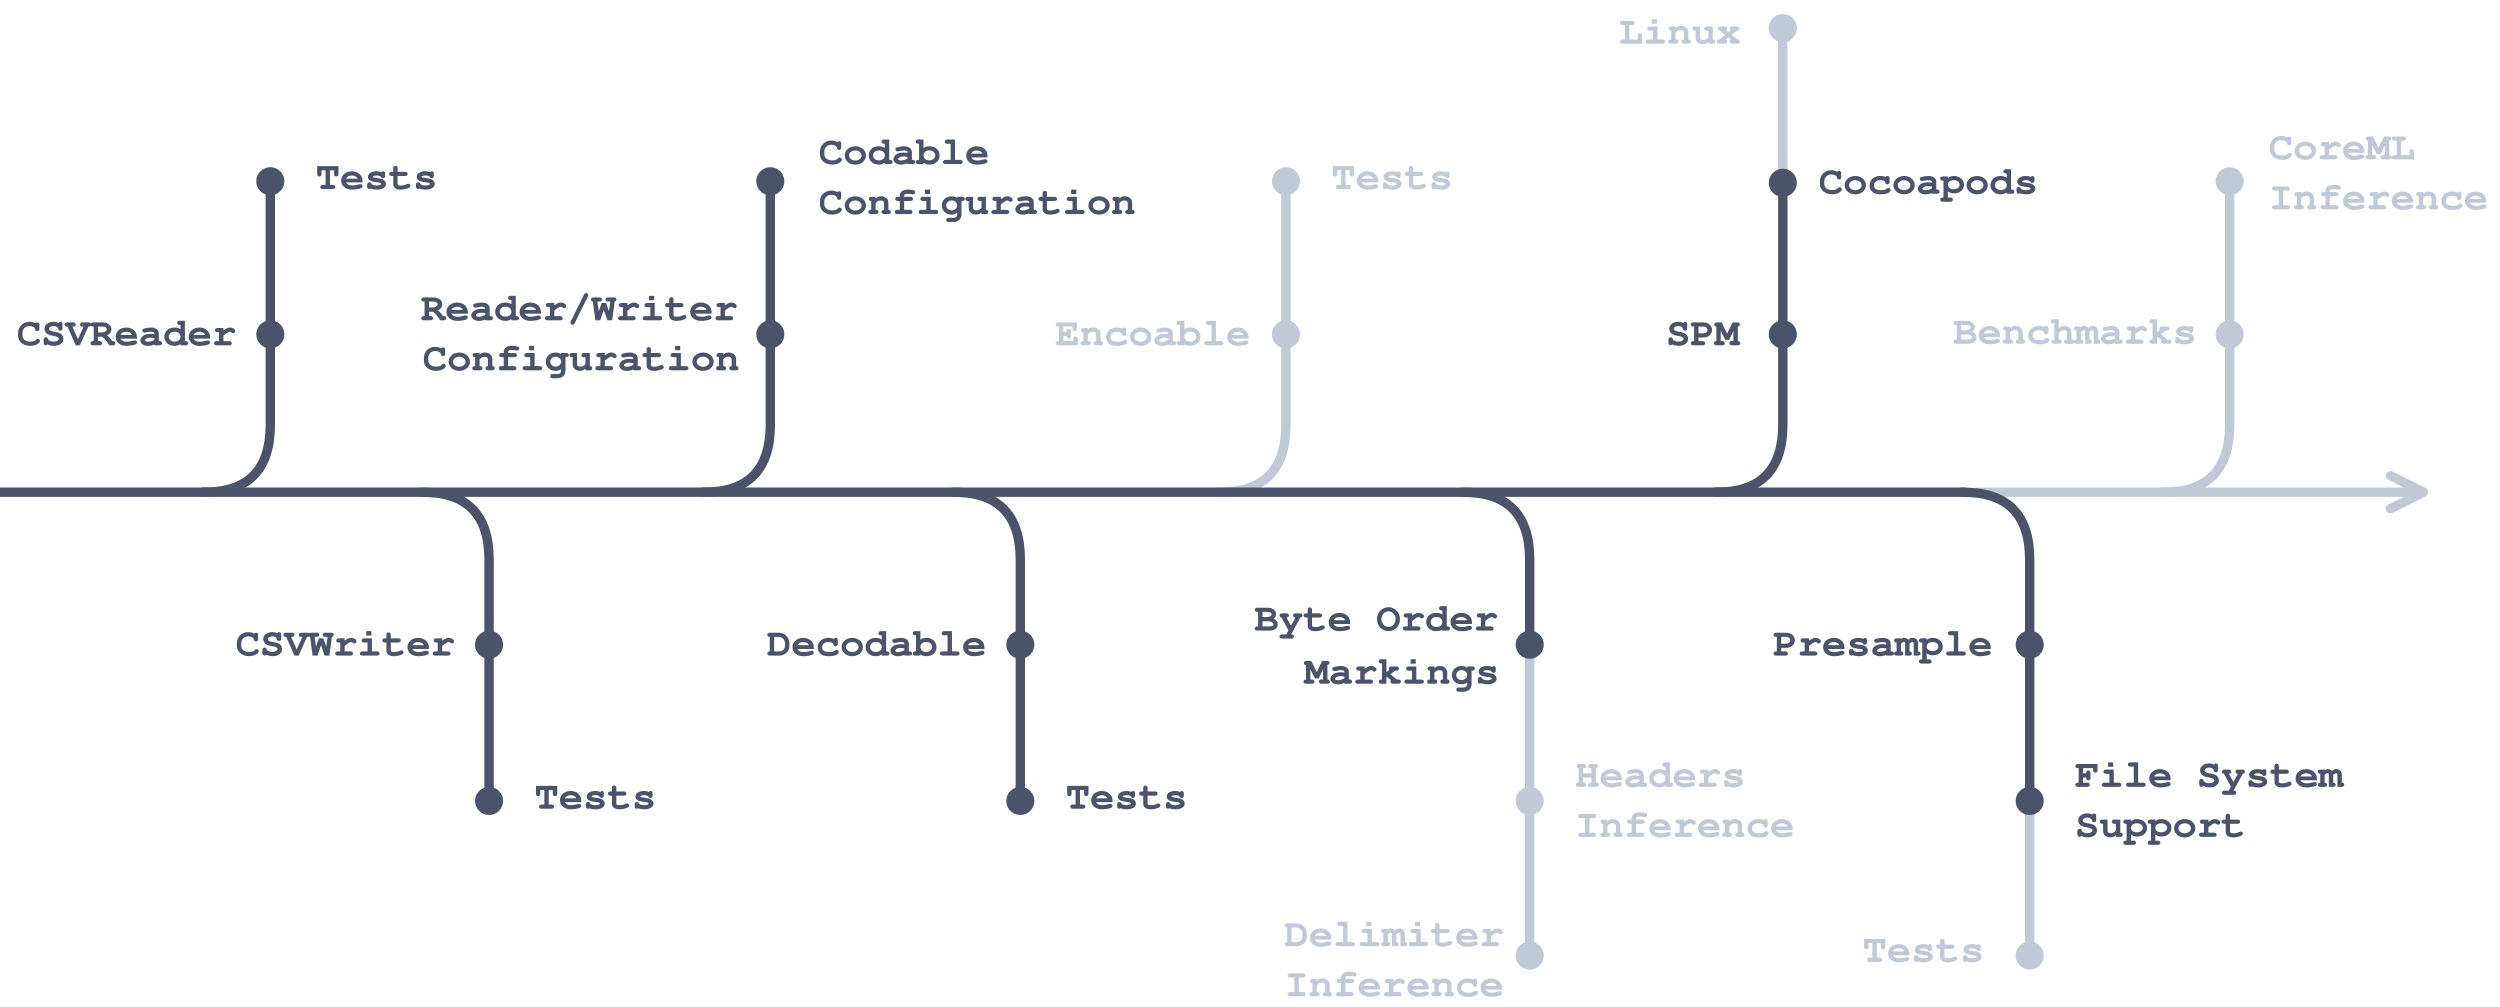
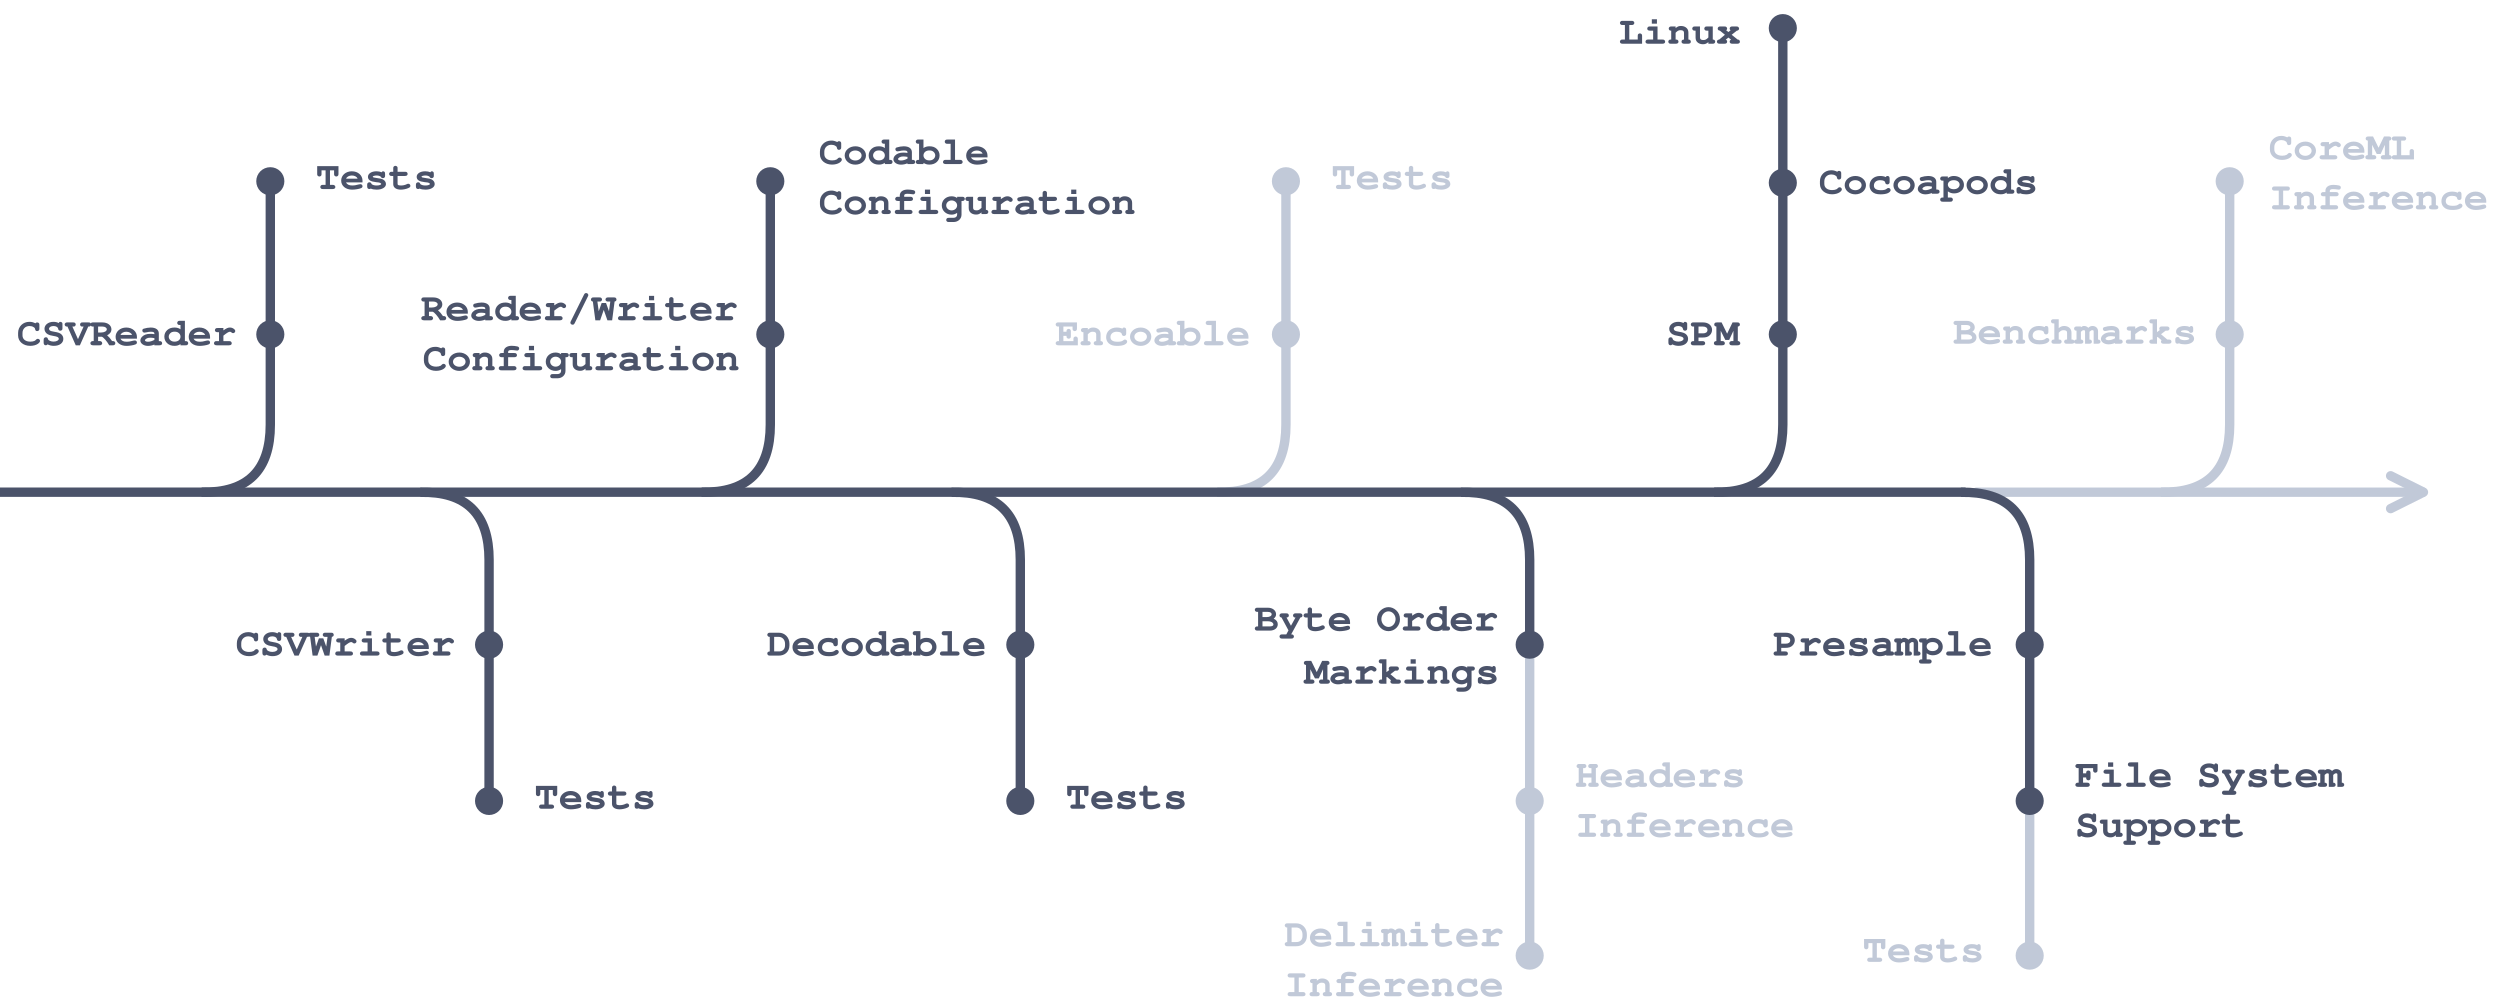
<svg xmlns="http://www.w3.org/2000/svg" height="322" viewBox="0 0 800 322" width="800">
  <g fill="none" fill-rule="evenodd">
    <g stroke="#c1c9d8" stroke-linecap="round" stroke-width="3" transform="translate(632.5 151.5)">
      <path d="m132.5 6.75 10 5" transform="matrix(1 0 0 -1 0 18)" />
      <path d="m132.5.75 10 5" />
      <path d="m0 6h143" />
    </g>
    <g transform="translate(5 47.5)">
      <path d="m59.5 109.991c14.667.293 22-6.909 22-21.605 0-14.696 0-40.583 0-77.66" stroke="#4b536a" stroke-width="3" />
      <g fill="#4b536a">
        <g transform="translate(77)">
          <text font-family="Courier-Bold, Courier" font-size="13" font-weight="bold">
            <tspan x="19" y="13">Tests</tspan>
          </text>
          <circle cx="4.5" cy="10.5" fill-rule="nonzero" r="4.5" />
        </g>
        <g transform="translate(.417 50)">
          <text font-family="Courier-Bold, Courier" font-size="13" font-weight="bold">
            <tspan x="0" y="13">CSVReader</tspan>
          </text>
          <circle cx="81.083" cy="9.5" fill-rule="nonzero" r="4.5" />
        </g>
      </g>
    </g>
    <path d="m59.5 99.991c14.667.293 22-6.909 22-21.605 0-14.696 0-40.583 0-77.66" stroke="#4b536a" stroke-width="3" transform="matrix(1 0 0 -1 75 257.526)" />
    <g fill="#4b536a" transform="translate(152 245.8)">
      <text font-family="Courier-Bold, Courier" font-size="13" font-weight="bold">
        <tspan x="19" y="13">Tests</tspan>
      </text>
      <circle cx="4.5" cy="10.5" fill-rule="nonzero" r="4.5" />
    </g>
    <g fill="#4b536a" transform="translate(75.417 196.8)">
      <text font-family="Courier-Bold, Courier" font-size="13" font-weight="bold">
        <tspan x="0" y="13">CSVWriter</tspan>
      </text>
      <circle cx="81.083" cy="9.5" fill-rule="nonzero" r="4.5" />
    </g>
    <g transform="translate(134 39.5)">
      <path d="m90.5 117.991c14.667.293 22-6.909 22-21.605 0-14.696 0-40.583 0-77.66" stroke="#4b536a" stroke-width="3" />
      <g fill="#4b536a">
        <g transform="translate(108)">
          <text font-family="Courier-Bold, Courier" font-size="13" font-weight="bold">
            <tspan x="20" y="29">Configuration</tspan>
          </text>
          <text font-family="Courier-Bold, Courier" font-size="13" font-weight="bold">
            <tspan x="20" y="13">Codable</tspan>
          </text>
          <circle cx="4.5" cy="18.5" fill-rule="nonzero" r="4.5" />
        </g>
        <g transform="translate(.695 50)">
          <text font-family="Courier-Bold, Courier" font-size="13" font-weight="bold">
            <tspan x=".574" y="29">Configuration</tspan>
          </text>
          <text font-family="Courier-Bold, Courier" font-size="13" font-weight="bold">
            <tspan x="0" y="13">Reader/Writer</tspan>
          </text>
          <circle cx="111.805" cy="17.5" fill-rule="nonzero" r="4.5" />
        </g>
      </g>
    </g>
    <path d="m59.5 99.991c14.667.293 22-6.909 22-21.605 0-14.696 0-40.583 0-77.66" stroke="#4b536a" stroke-width="3" transform="matrix(1 0 0 -1 245 257.526)" />
    <g fill="#4b536a" transform="translate(322 245.8)">
      <text font-family="Courier-Bold, Courier" font-size="13" font-weight="bold">
        <tspan x="19" y="13">Tests</tspan>
      </text>
      <circle cx="4.5" cy="10.5" fill-rule="nonzero" r="4.5" />
    </g>
    <g fill="#4b536a" transform="translate(245.417 196.8)">
      <text font-family="Courier-Bold, Courier" font-size="13" font-weight="bold">
        <tspan x="0" y="13">Decodable</tspan>
      </text>
      <circle cx="81.083" cy="9.5" fill-rule="nonzero" r="4.5" />
    </g>
    <g transform="translate(337 47.5)">
      <path d="m52.5 109.991c14.667.293 22-6.909 22-21.605 0-14.696 0-40.583 0-77.66" stroke="#c1c9d8" stroke-width="3" />
      <g fill="#c1c9d8">
        <g transform="translate(70)">
          <text font-family="Courier-Bold, Courier" font-size="13" font-weight="bold">
            <tspan x="19" y="13">Tests</tspan>
          </text>
          <circle cx="4.5" cy="10.5" fill-rule="nonzero" r="4.5" />
        </g>
        <g transform="translate(.704 50)">
          <text font-family="Courier-Bold, Courier" font-size="13" font-weight="bold">
            <tspan x="0" y="13">Encoable</tspan>
          </text>
          <circle cx="73.796" cy="9.5" fill-rule="nonzero" r="4.5" />
        </g>
      </g>
    </g>
    <g transform="translate(401 156.8)">
      <path d="m66.5 49.491c14.667.293 22-6.909 22-21.605 0-14.696 0 9.917 0-27.16" stroke="#4b536a" stroke-width="3" transform="matrix(1 0 0 -1 0 50.226)" />
      <path d="m88.5 149.5v-100" stroke="#c1c9d8" stroke-width="3" />
      <g fill="#c1c9d8" transform="translate(9.417 133)">
        <text font-family="Courier-Bold, Courier" font-size="13" font-weight="bold">
          <tspan x=".583" y="29">Inference</tspan>
        </text>
        <text font-family="Courier-Bold, Courier" font-size="13" font-weight="bold">
          <tspan x=".583" y="13">Delimiter</tspan>
        </text>
        <circle cx="79.083" cy="16" fill-rule="nonzero" r="4.5" />
      </g>
      <g fill="#c1c9d8" transform="translate(84 82)">
        <text font-family="Courier-Bold, Courier" font-size="13" font-weight="bold">
          <tspan x="19" y="29">Inference</tspan>
        </text>
        <text font-family="Courier-Bold, Courier" font-size="13" font-weight="bold">
          <tspan x="19" y="13">Headers</tspan>
        </text>
        <circle cx="4.5" cy="17.5" fill-rule="nonzero" r="4.5" />
      </g>
      <g fill="#4b536a" transform="translate(.417 32)">
        <text font-family="Courier-Bold, Courier" font-size="13" font-weight="bold">
          <tspan x="16" y="30">Markings</tspan>
        </text>
        <text font-family="Courier-Bold, Courier" font-size="13" font-weight="bold">
          <tspan x="0" y="13">Byte Order</tspan>
        </text>
        <circle cx="88.083" cy="17.5" fill-rule="nonzero" r="4.5" />
      </g>
    </g>
    <g transform="translate(518 .5)">
-       <path d="m30.5 156.991c14.667.293 22-6.909 22-21.605s0-73.4 0-77.386" stroke="#4b536a" stroke-width="3" />
-       <path d="m52.5 58v-50" stroke="#c1c9d8" stroke-width="3" />
-       <g fill="#c1c9d8" transform="translate(0 .5)">
-         <text font-family="Courier-Bold, Courier" font-size="13" font-weight="bold">
-           <tspan x="0" y="13">Linux</tspan>
-         </text>
-         <circle cx="52.5" cy="8" fill-rule="nonzero" r="4.5" />
-       </g>
+       <path d="m30.5 156.991c14.667.293 22-6.909 22-21.605s0-122.9 0-126.886" stroke="#4b536a" stroke-width="3" />
      <g fill="#4b536a">
+         <g transform="translate(0 .5)">
+           <text font-family="Courier-Bold, Courier" font-size="13" font-weight="bold">
+             <tspan x="0" y="13">Linux</tspan>
+           </text>
+           <circle cx="52.5" cy="8" fill-rule="nonzero" r="4.5" />
+         </g>
        <g transform="translate(48 48.5)">
          <text font-family="Courier-Bold, Courier" font-size="13" font-weight="bold">
            <tspan x="16" y="13">Cocoapods</tspan>
          </text>
          <circle cx="4.5" cy="9.5" fill-rule="nonzero" r="4.5" />
        </g>
        <g transform="translate(15.139 97)">
          <text font-family="Courier-Bold, Courier" font-size="13" font-weight="bold">
            <tspan x="0" y="13">SPM</tspan>
          </text>
          <circle cx="37.361" cy="9.5" fill-rule="nonzero" r="4.5" />
        </g>
      </g>
    </g>
    <g transform="translate(567 156.8)">
      <path d="m60.5 99.491c14.667.293 22-6.909 22-21.605 0-14.696 0-40.083 0-77.16" stroke="#4b536a" stroke-width="3" transform="matrix(1 0 0 -1 0 100.226)" />
      <path d="m82.5 149.5v-50" stroke="#c1c9d8" stroke-width="3" />
      <g fill="#c1c9d8" transform="translate(28.417 138)">
        <text font-family="Courier-Bold, Courier" font-size="13" font-weight="bold">
          <tspan x=".583" y="13">Tests</tspan>
        </text>
        <circle cx="54.083" cy="11" fill-rule="nonzero" r="4.5" />
      </g>
      <g fill="#4b536a">
        <g transform="translate(78 82)">
          <text font-family="Courier-Bold, Courier" font-size="13" font-weight="bold">
            <tspan x="19" y="29">Support</tspan>
          </text>
          <text font-family="Courier-Bold, Courier" font-size="13" font-weight="bold">
            <tspan x="19" y="13">File System</tspan>
          </text>
          <circle cx="4.5" cy="17.5" fill-rule="nonzero" r="4.5" />
        </g>
        <g transform="translate(.417 40)">
          <text font-family="Courier-Bold, Courier" font-size="13" font-weight="bold">
            <tspan x="0" y="13">Presample</tspan>
          </text>
          <circle cx="82.083" cy="9.5" fill-rule="nonzero" r="4.5" />
        </g>
      </g>
    </g>
    <g transform="translate(624 37.5)">
      <path d="m67.5 119.991c14.667.293 22-6.909 22-21.605 0-14.696 0-40.583 0-77.66" stroke="#c1c9d8" stroke-width="3" />
      <g fill="#c1c9d8">
        <g transform="translate(85)">
          <text font-family="Courier-Bold, Courier" font-size="13" font-weight="bold">
            <tspan x="17" y="13.5">CoreML</tspan>
          </text>
          <text font-family="Courier-Bold, Courier" font-size="13" font-weight="bold">
            <tspan x="17" y="29.5">Inference</tspan>
          </text>
          <circle cx="4.5" cy="20.5" fill-rule="nonzero" r="4.5" />
        </g>
        <g transform="translate(.704 59)">
          <text font-family="Courier-Bold, Courier" font-size="13" font-weight="bold">
            <tspan x=".296" y="13.5">Benchmarks</tspan>
          </text>
          <circle cx="88.796" cy="10.5" fill-rule="nonzero" r="4.5" />
        </g>
      </g>
    </g>
    <path d="m1 157.5h626.5" stroke="#4b536a" stroke-linecap="square" stroke-width="3" />
  </g>
</svg>
